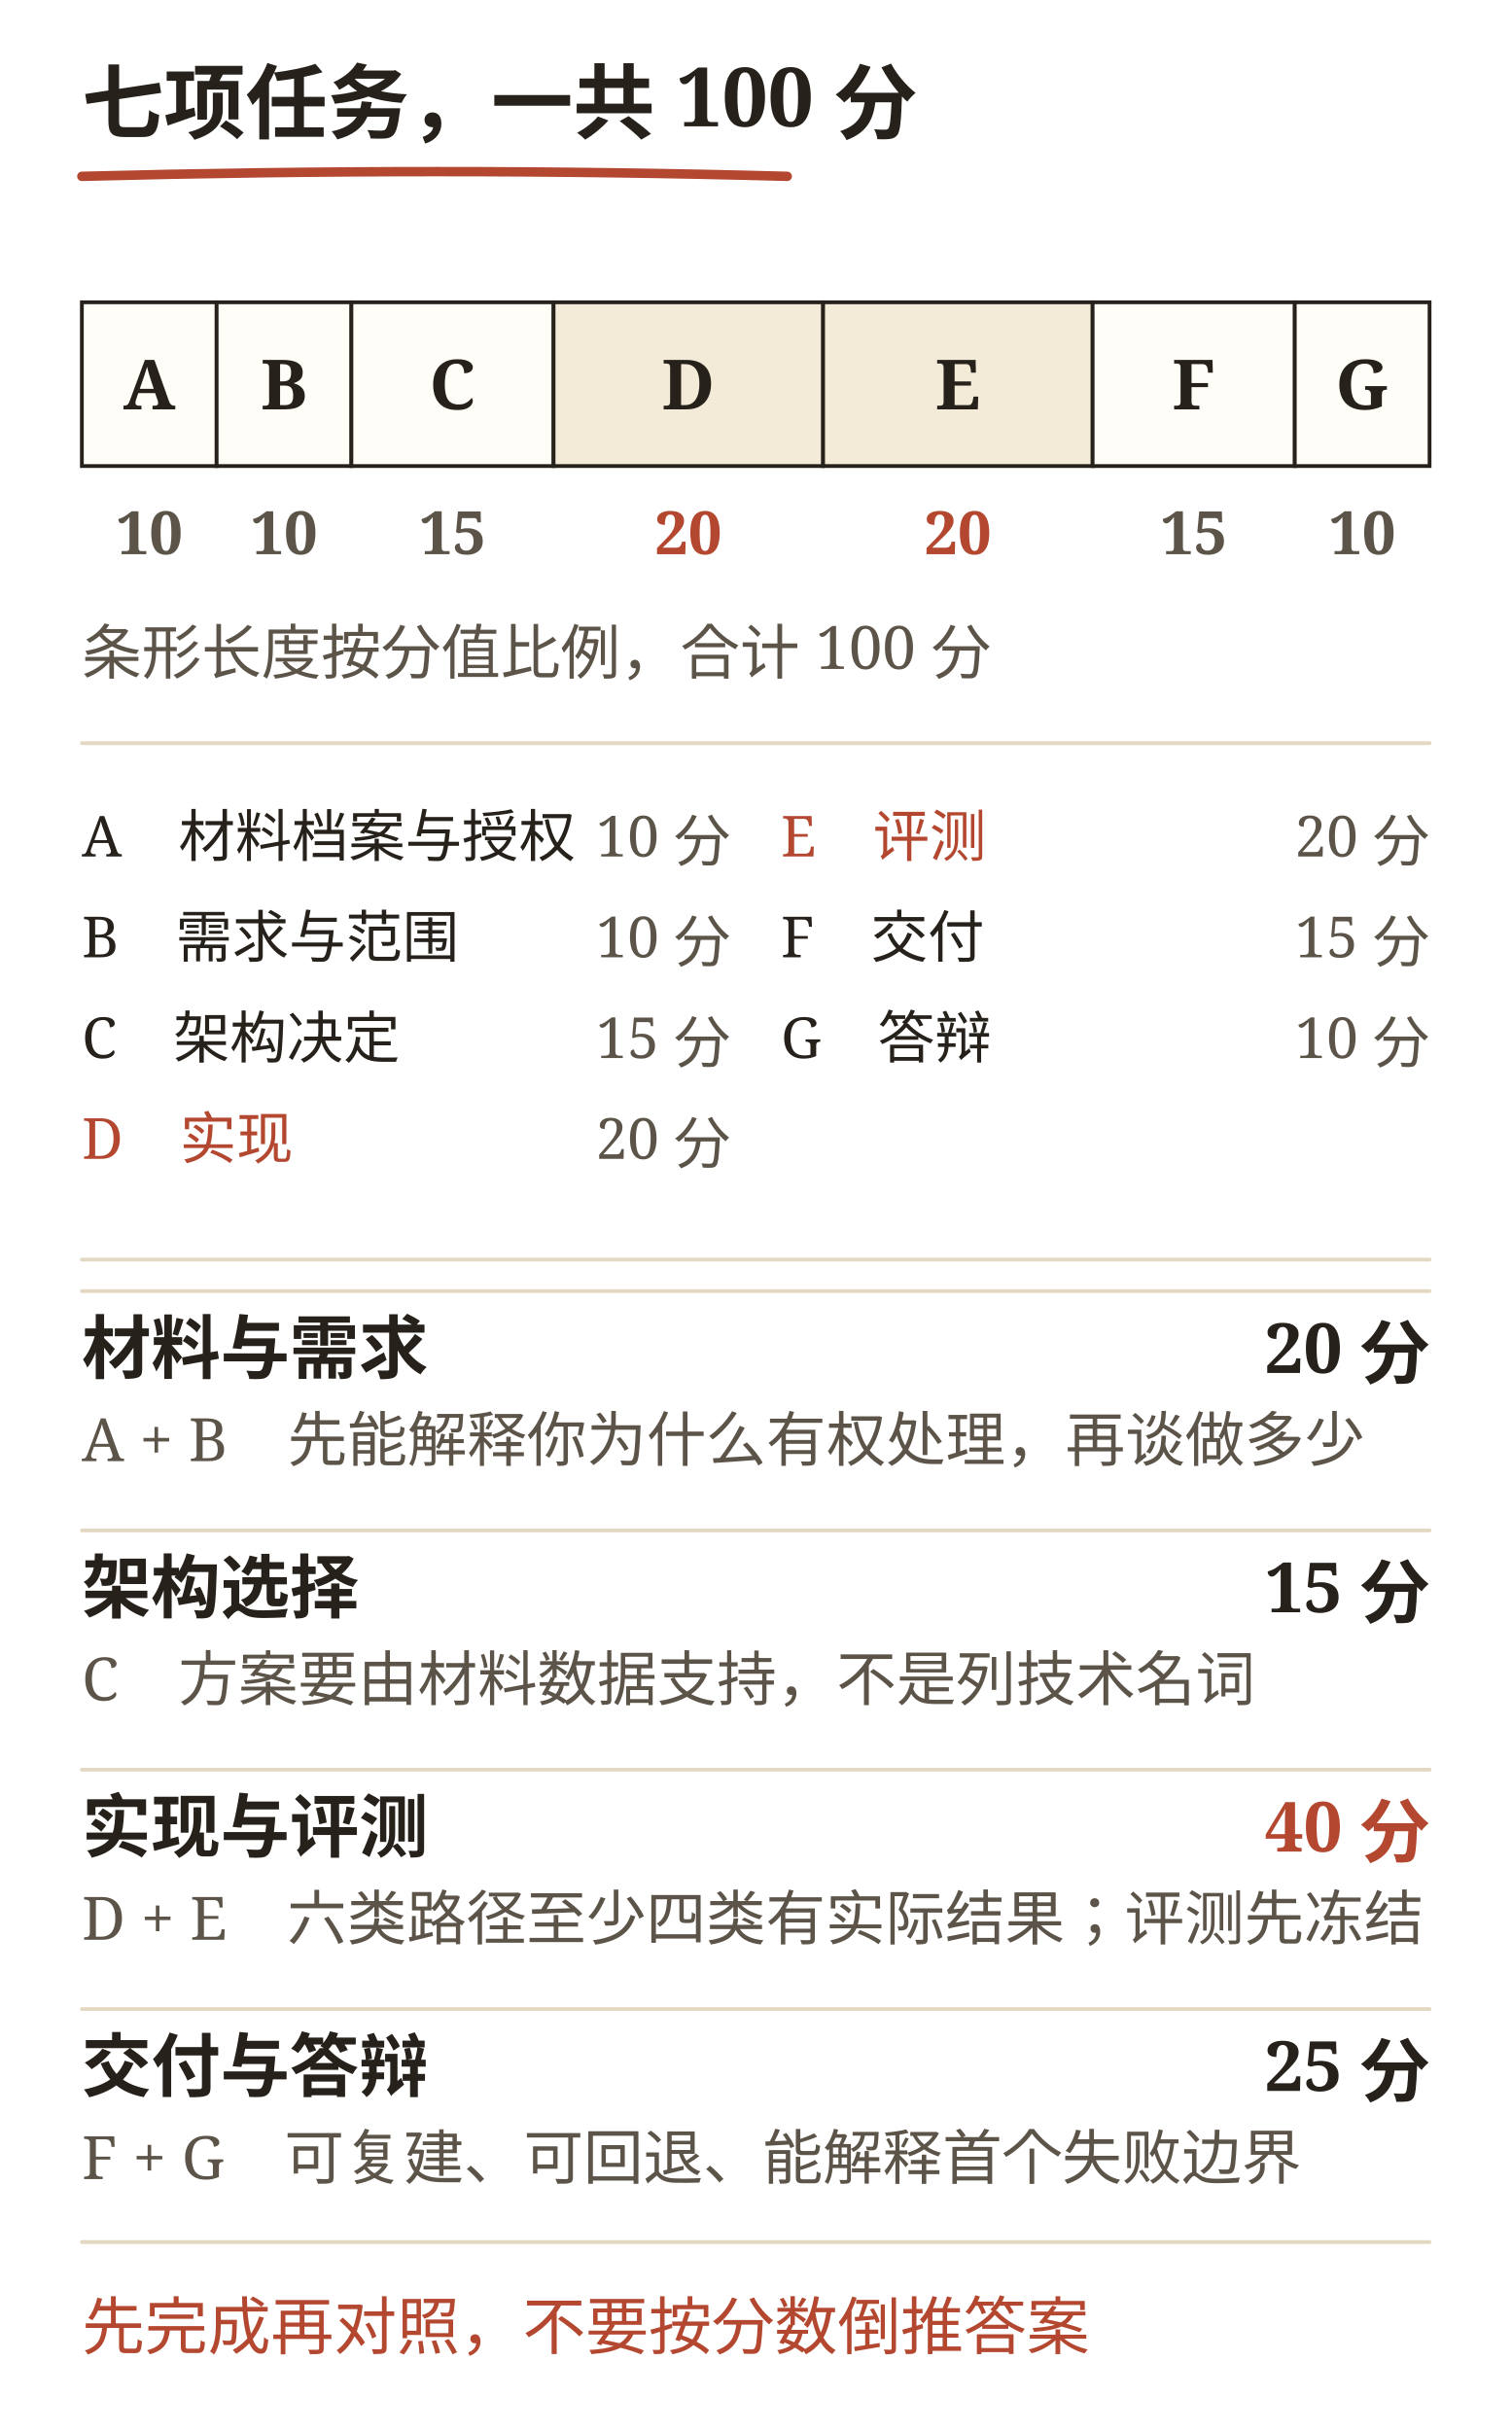
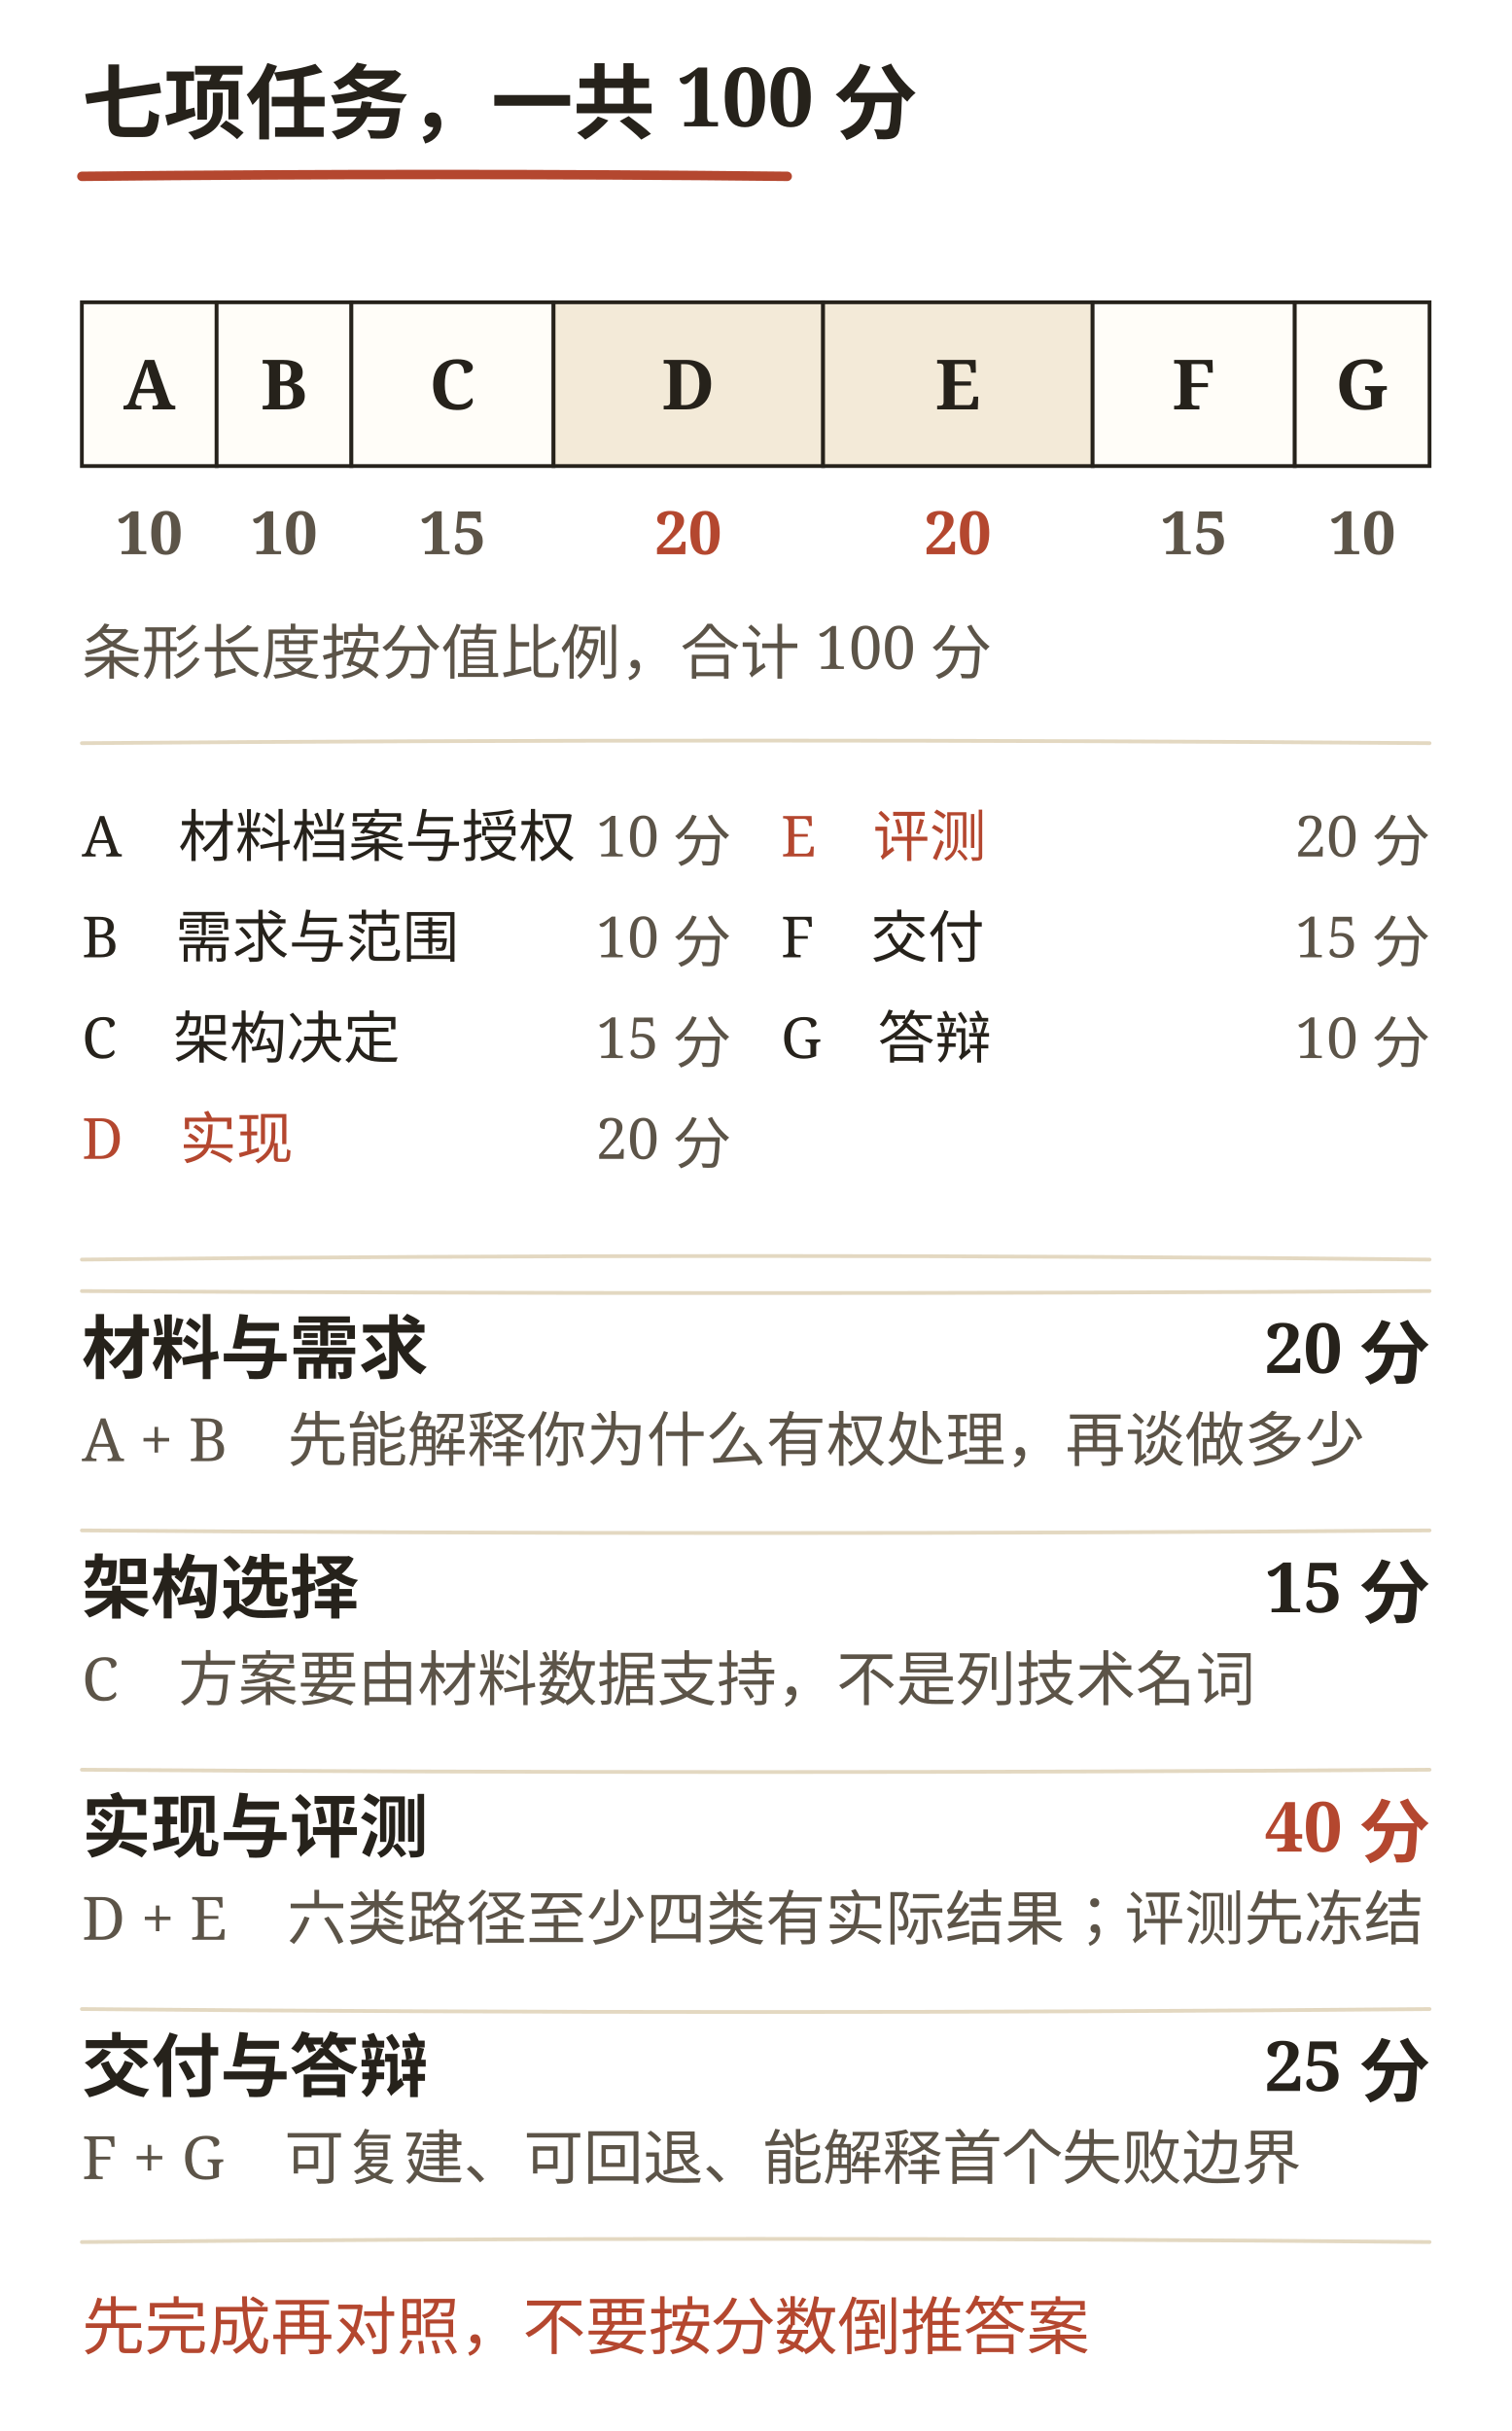
<svg xmlns="http://www.w3.org/2000/svg" width="480" height="772" viewBox="0 0 480 772" role="img" aria-labelledby="title desc">
  <g font-family="'Noto Serif SC','Source Han Serif SC','Songti SC','SimSun',serif" fill="#26221B">
    <text x="26" y="42" font-size="26" text-anchor="start" fill="#26221B" font-weight="600">七项任务，一共 100 分</text>
-     <path d="M26 56Q140 53 250 56" fill="none" stroke="#B4472F" stroke-width="3" stroke-linecap="round" stroke-linejoin="round" />
+     <path d="M 26 56 Q 140 54.82 250 56" fill="none" stroke="#B4472F" stroke-width="3" stroke-linecap="round" stroke-linejoin="round" />
    <rect x="26" y="96" width="42.8" height="52" fill="#FFFDF8" stroke="#26221B" stroke-width="1.2" />
    <text x="47.4" y="130" font-size="22" text-anchor="middle" fill="#26221B" font-weight="600">A</text>
    <text x="47.4" y="176" font-size="19" text-anchor="middle" fill="#5C5448" font-weight="600">10</text>
    <rect x="68.8" y="96" width="42.8" height="52" fill="#FFFDF8" stroke="#26221B" stroke-width="1.2" />
    <text x="90.2" y="130" font-size="22" text-anchor="middle" fill="#26221B" font-weight="600">B</text>
    <text x="90.2" y="176" font-size="19" text-anchor="middle" fill="#5C5448" font-weight="600">10</text>
    <rect x="111.6" y="96" width="64.2" height="52" fill="#FFFDF8" stroke="#26221B" stroke-width="1.2" />
    <text x="143.7" y="130" font-size="22" text-anchor="middle" fill="#26221B" font-weight="600">C</text>
    <text x="143.7" y="176" font-size="19" text-anchor="middle" fill="#5C5448" font-weight="600">15</text>
    <rect x="175.8" y="96" width="85.6" height="52" fill="#F3EAD8" stroke="#26221B" stroke-width="1.2" />
    <text x="218.6" y="130" font-size="22" text-anchor="middle" fill="#26221B" font-weight="600">D</text>
    <text x="218.6" y="176" font-size="19" text-anchor="middle" fill="#B4472F" font-weight="600">20</text>
    <rect x="261.4" y="96" width="85.6" height="52" fill="#F3EAD8" stroke="#26221B" stroke-width="1.2" />
    <text x="304.2" y="130" font-size="22" text-anchor="middle" fill="#26221B" font-weight="600">E</text>
    <text x="304.2" y="176" font-size="19" text-anchor="middle" fill="#B4472F" font-weight="600">20</text>
    <rect x="347" y="96" width="64.2" height="52" fill="#FFFDF8" stroke="#26221B" stroke-width="1.2" />
    <text x="379.1" y="130" font-size="22" text-anchor="middle" fill="#26221B" font-weight="600">F</text>
    <text x="379.1" y="176" font-size="19" text-anchor="middle" fill="#5C5448" font-weight="600">15</text>
    <rect x="411.2" y="96" width="42.8" height="52" fill="#FFFDF8" stroke="#26221B" stroke-width="1.2" />
    <text x="432.6" y="130" font-size="22" text-anchor="middle" fill="#26221B" font-weight="600">G</text>
    <text x="432.6" y="176" font-size="19" text-anchor="middle" fill="#5C5448" font-weight="600">10</text>
    <text x="26" y="214" font-size="19" text-anchor="start" fill="#5C5448" font-weight="400">条形长度按分值比例，合计 100 分</text>
-     <path d="M26 236H454" fill="none" stroke="#E3D8C1" stroke-width="1.2" stroke-linecap="round" stroke-linejoin="round" />
+     <path d="M 26 236 Q 240 234.36 454 236" fill="none" stroke="#E3D8C1" stroke-width="1.2" stroke-linecap="round" stroke-linejoin="round" />
    <text x="26" y="272" font-size="18" text-anchor="start" fill="#26221B" font-weight="400">A　材料档案与授权</text>
    <text x="232" y="272" font-size="18" text-anchor="end" fill="#5C5448" font-weight="400">10 分</text>
    <text x="26" y="304" font-size="18" text-anchor="start" fill="#26221B" font-weight="400">B　需求与范围</text>
    <text x="232" y="304" font-size="18" text-anchor="end" fill="#5C5448" font-weight="400">10 分</text>
    <text x="26" y="336" font-size="18" text-anchor="start" fill="#26221B" font-weight="400">C　架构决定</text>
    <text x="232" y="336" font-size="18" text-anchor="end" fill="#5C5448" font-weight="400">15 分</text>
    <text x="26" y="368" font-size="18" text-anchor="start" fill="#B4472F" font-weight="400">D　实现</text>
    <text x="232" y="368" font-size="18" text-anchor="end" fill="#5C5448" font-weight="400">20 分</text>
    <text x="248" y="272" font-size="18" text-anchor="start" fill="#B4472F" font-weight="400">E　评测</text>
    <text x="454" y="272" font-size="18" text-anchor="end" fill="#5C5448" font-weight="400">20 分</text>
    <text x="248" y="304" font-size="18" text-anchor="start" fill="#26221B" font-weight="400">F　交付</text>
    <text x="454" y="304" font-size="18" text-anchor="end" fill="#5C5448" font-weight="400">15 分</text>
    <text x="248" y="336" font-size="18" text-anchor="start" fill="#26221B" font-weight="400">G　答辩</text>
    <text x="454" y="336" font-size="18" text-anchor="end" fill="#5C5448" font-weight="400">10 分</text>
-     <path d="M26 400H454" fill="none" stroke="#E3D8C1" stroke-width="1.2" stroke-linecap="round" stroke-linejoin="round" />
-     <path d="M26 410H454" fill="none" stroke="#E3D8C1" stroke-width="1.2" stroke-linecap="round" stroke-linejoin="round" />
+     <path d="M 26 400 Q 240 397.72 454 400" fill="none" stroke="#E3D8C1" stroke-width="1.2" stroke-linecap="round" stroke-linejoin="round" />
+     <path d="M 26 410 Q 240 411.26 454 410" fill="none" stroke="#E3D8C1" stroke-width="1.2" stroke-linecap="round" stroke-linejoin="round" />
    <text x="26" y="436" font-size="22" text-anchor="start" fill="#26221B" font-weight="600">材料与需求</text>
    <text x="454" y="436" font-size="22" text-anchor="end" fill="#26221B" font-weight="600">20 分</text>
    <text x="26" y="464" font-size="19" text-anchor="start" fill="#5C5448" font-weight="400">A + B　先能解释你为什么有权处理，再谈做多少</text>
-     <path d="M26 486H454" fill="none" stroke="#E3D8C1" stroke-width="1.2" stroke-linecap="round" stroke-linejoin="round" />
+     <path d="M 26 486 Q 240 487.68 454 486" fill="none" stroke="#E3D8C1" stroke-width="1.2" stroke-linecap="round" stroke-linejoin="round" />
    <text x="26" y="512" font-size="22" text-anchor="start" fill="#26221B" font-weight="600">架构选择</text>
    <text x="454" y="512" font-size="22" text-anchor="end" fill="#26221B" font-weight="600">15 分</text>
    <text x="26" y="540" font-size="19" text-anchor="start" fill="#5C5448" font-weight="400">C　方案要由材料数据支持，不是列技术名词</text>
-     <path d="M26 562H454" fill="none" stroke="#E3D8C1" stroke-width="1.2" stroke-linecap="round" stroke-linejoin="round" />
+     <path d="M 26 562 Q 240 563.48 454 562" fill="none" stroke="#E3D8C1" stroke-width="1.2" stroke-linecap="round" stroke-linejoin="round" />
    <text x="26" y="588" font-size="22" text-anchor="start" fill="#26221B" font-weight="600">实现与评测</text>
    <text x="454" y="588" font-size="22" text-anchor="end" fill="#B4472F" font-weight="600">40 分</text>
    <text x="26" y="616" font-size="19" text-anchor="start" fill="#5C5448" font-weight="400">D + E　六类路径至少四类有实际结果；评测先冻结</text>
-     <path d="M26 638H454" fill="none" stroke="#E3D8C1" stroke-width="1.2" stroke-linecap="round" stroke-linejoin="round" />
+     <path d="M 26 638 Q 240 639.88 454 638" fill="none" stroke="#E3D8C1" stroke-width="1.2" stroke-linecap="round" stroke-linejoin="round" />
    <text x="26" y="664" font-size="22" text-anchor="start" fill="#26221B" font-weight="600">交付与答辩</text>
    <text x="454" y="664" font-size="22" text-anchor="end" fill="#26221B" font-weight="600">25 分</text>
    <text x="26" y="692" font-size="19" text-anchor="start" fill="#5C5448" font-weight="400">F + G　可复建、可回退、能解释首个失败边界</text>
-     <path d="M26 712H454" fill="none" stroke="#E3D8C1" stroke-width="1.2" stroke-linecap="round" stroke-linejoin="round" />
+     <path d="M 26 712 Q 240 709.98 454 712" fill="none" stroke="#E3D8C1" stroke-width="1.2" stroke-linecap="round" stroke-linejoin="round" />
    <text x="26" y="746" font-size="20" text-anchor="start" fill="#B4472F" font-weight="400">先完成再对照，不要按分数倒推答案</text>
  </g>
</svg>
